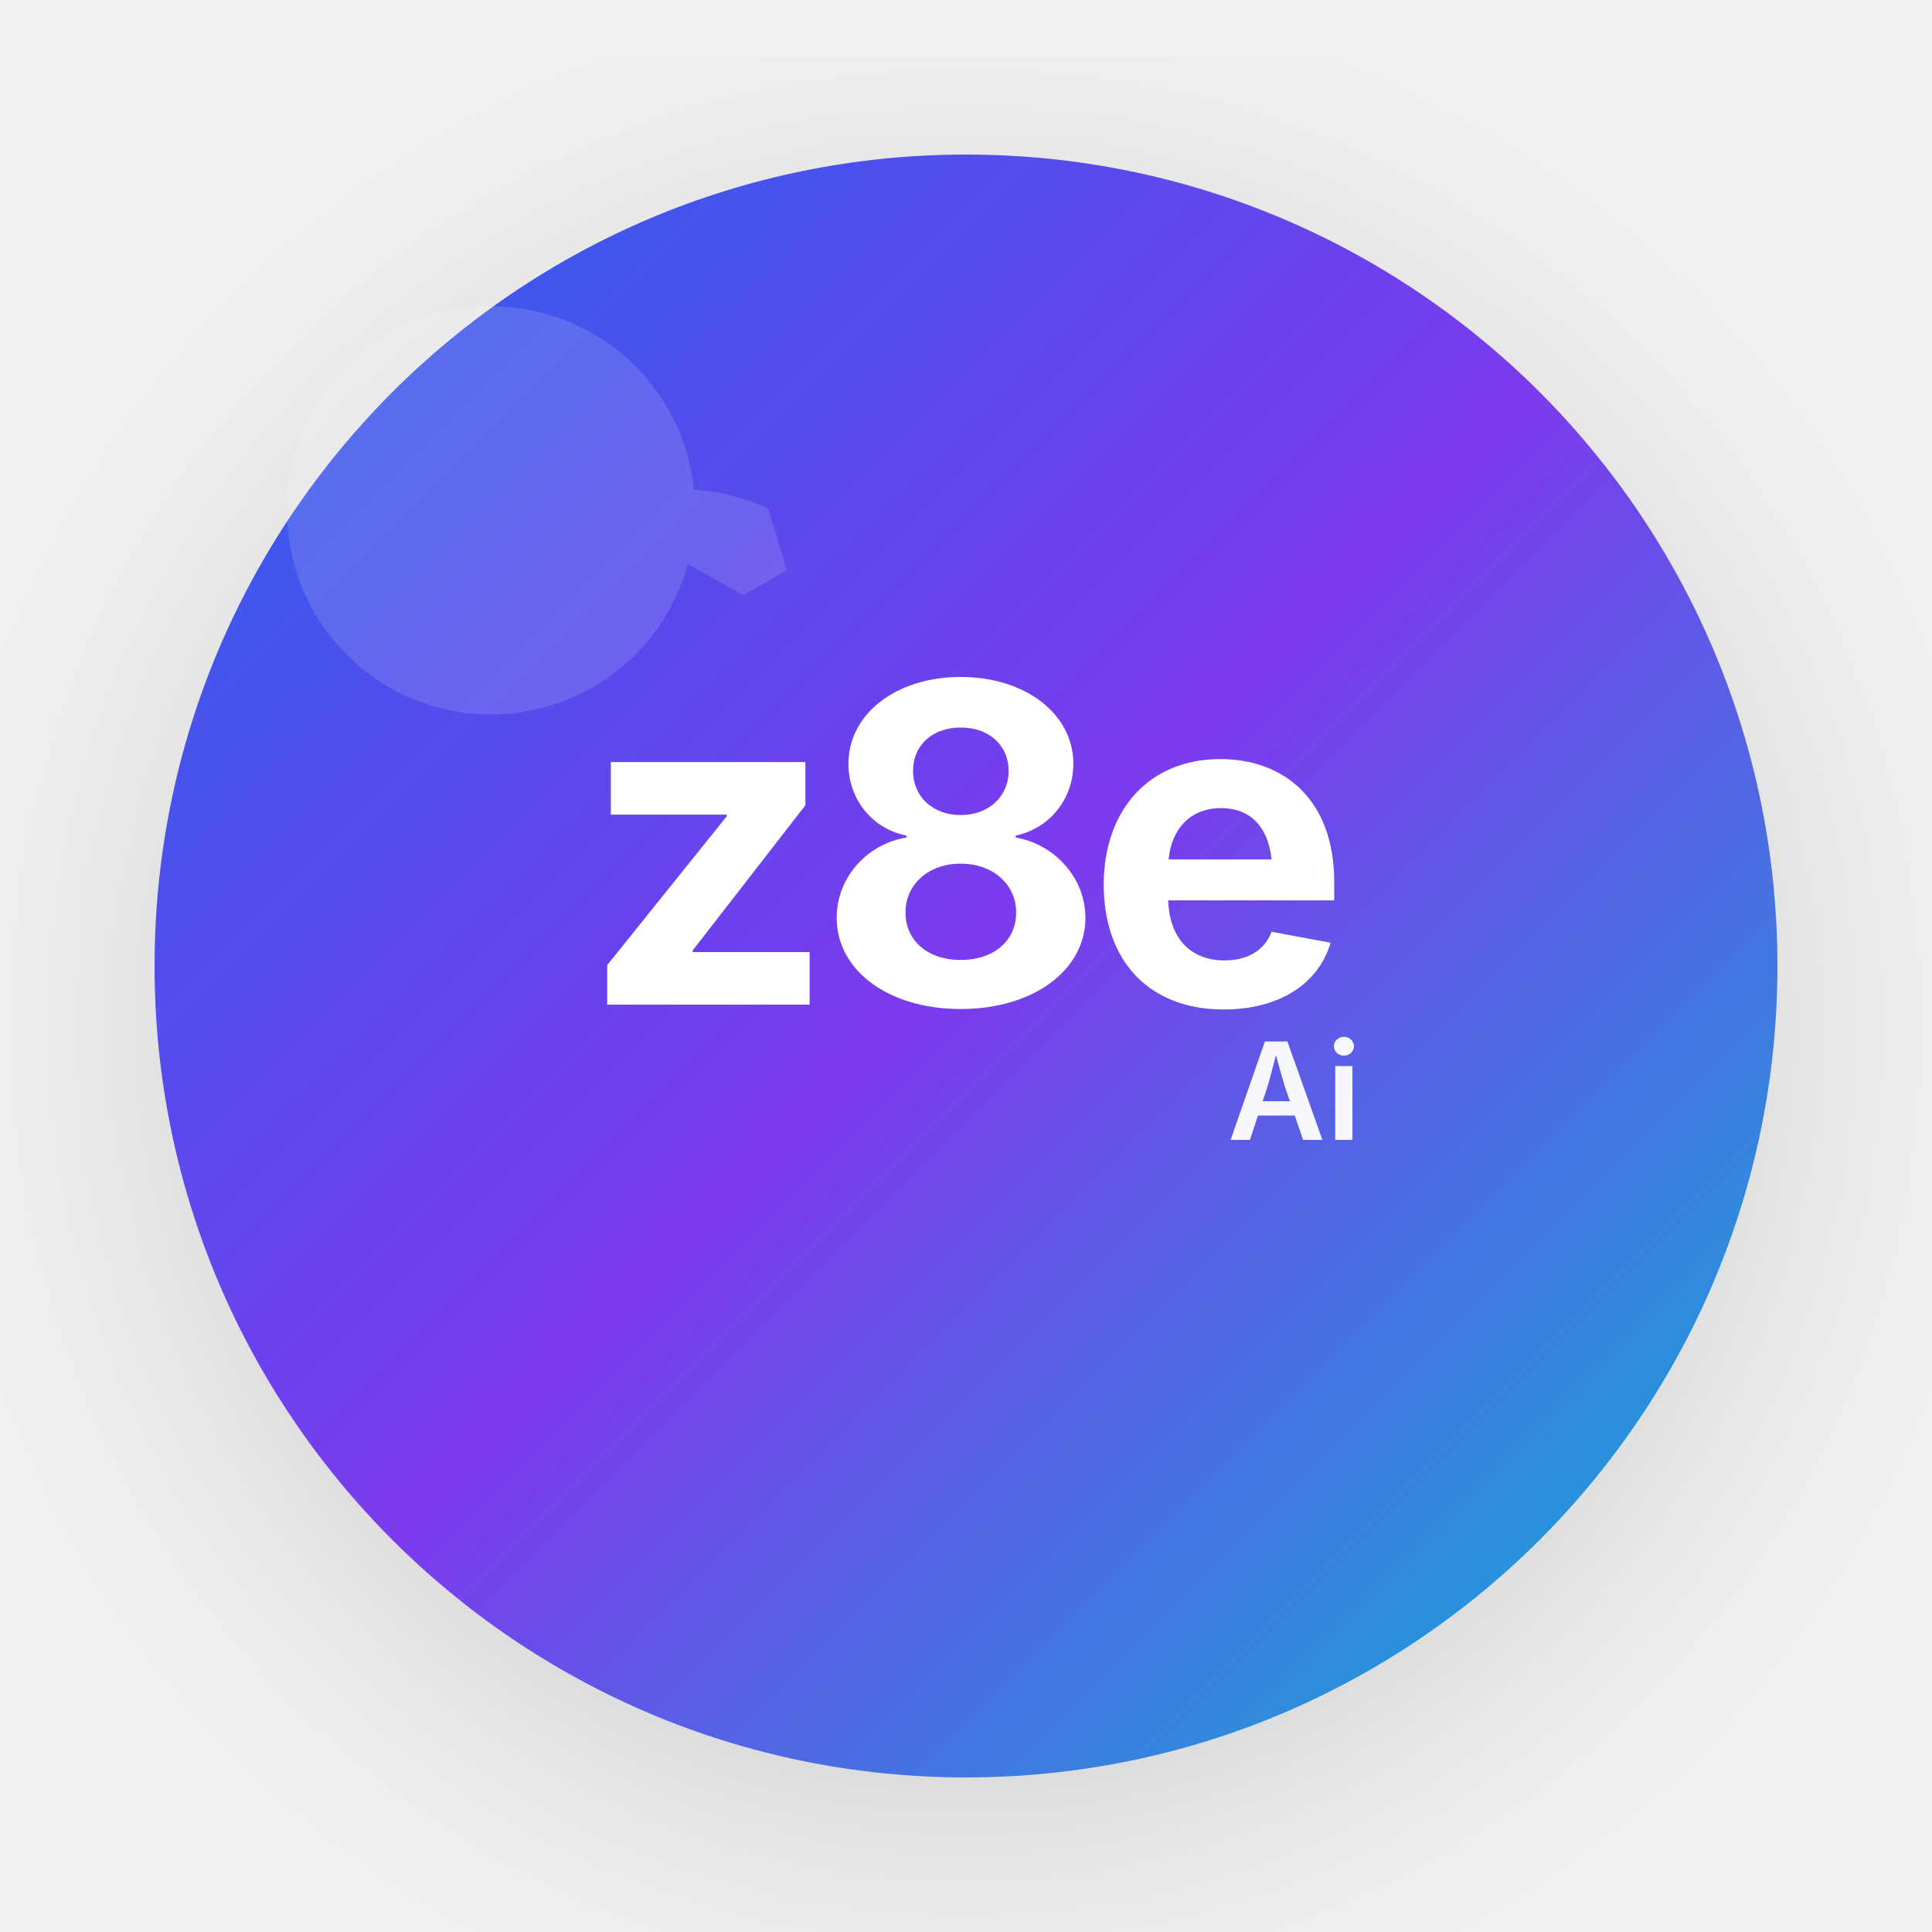
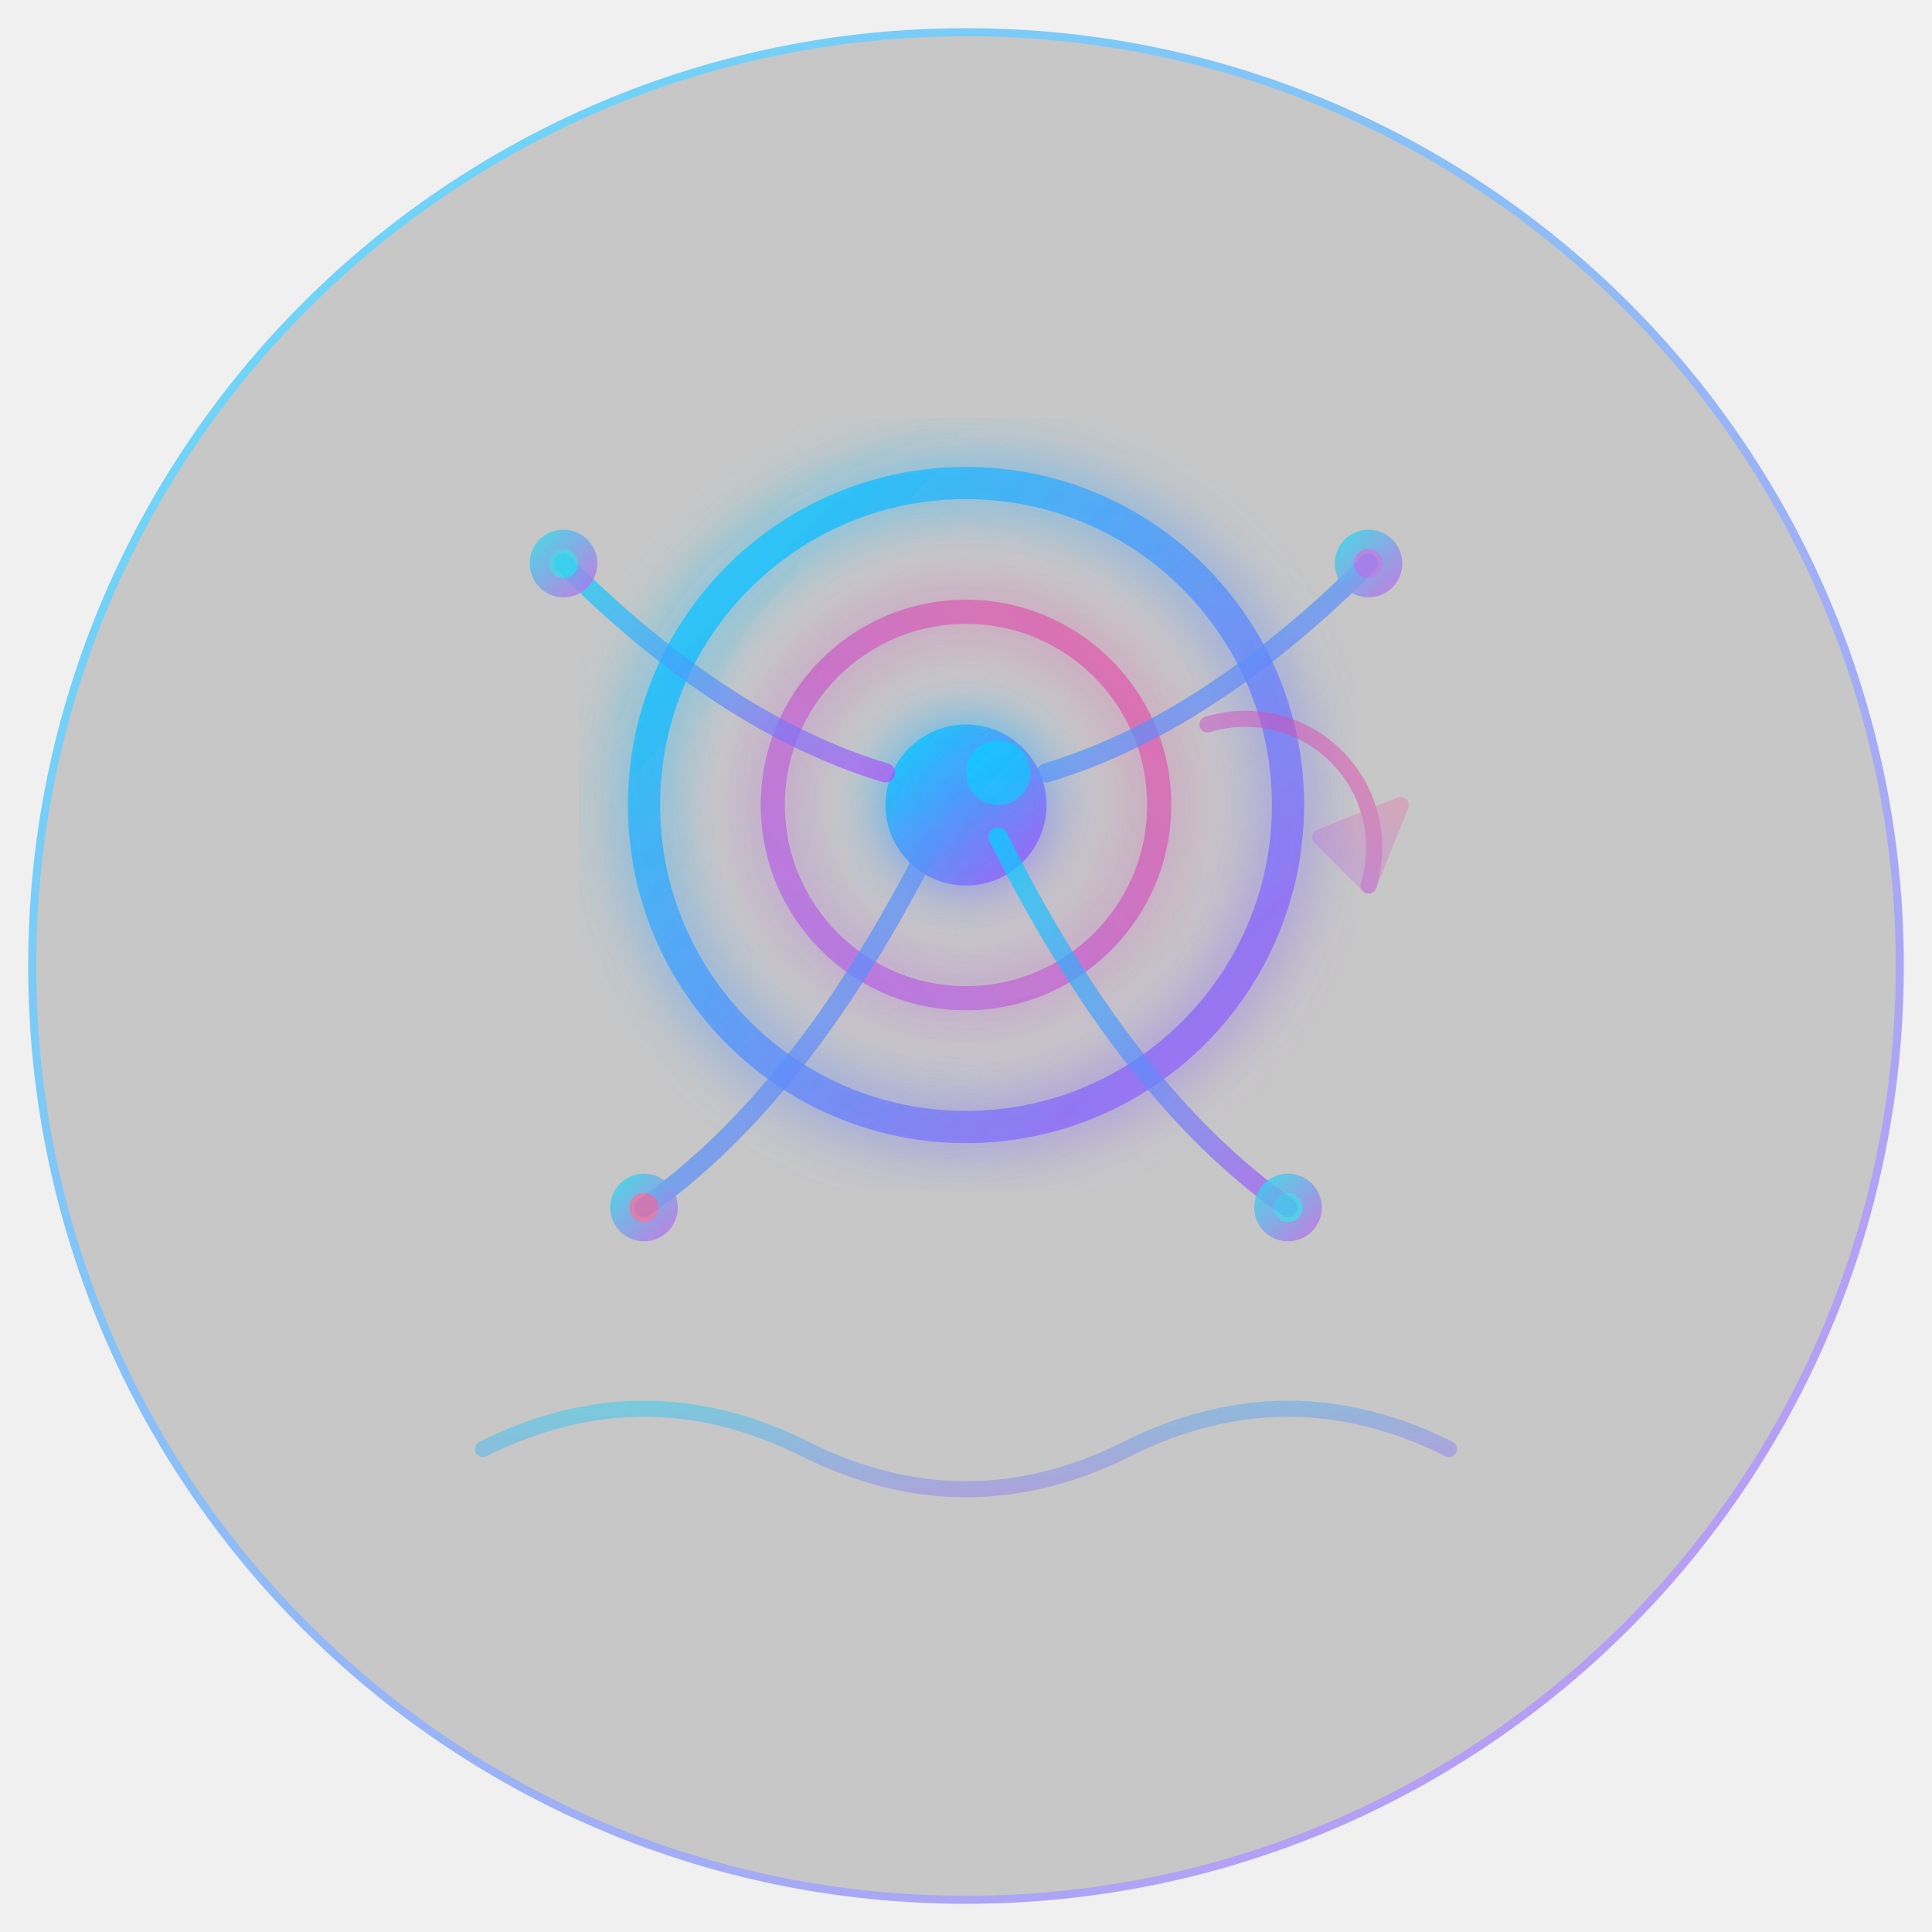
- <svg xmlns="http://www.w3.org/2000/svg" viewBox="0 0 200 200" role="img" aria-label="z8e Ai automation logo">
+ <svg xmlns="http://www.w3.org/2000/svg" viewBox="0 0 120 120" width="120" height="120" role="img" aria-label="Vision AI Automation logo">
  <defs>
-     <linearGradient id="g" x1="0" x2="1" y1="0" y2="1">
-       <stop offset="0%" stop-color="#2563eb" />
-       <stop offset="50%" stop-color="#7c3aed" />
-       <stop offset="100%" stop-color="#06b6d4" />
+     <linearGradient id="logoGradient1" x1="0%" y1="0%" x2="100%" y2="100%">
+       <stop offset="0%" style="stop-color:#00d4ff;stop-opacity:1" />
+       <stop offset="100%" style="stop-color:#a855f7;stop-opacity:1" />
    </linearGradient>
-     <filter id="s" x="-20%" y="-20%" width="140%" height="140%">
-       <feDropShadow dx="0" dy="6" stdDeviation="12" flood-color="#0b1220" flood-opacity="0.12" />
+     <linearGradient id="logoGradient2" x1="0%" y1="100%" x2="100%" y2="0%">
+       <stop offset="0%" style="stop-color:#a855f7;stop-opacity:1" />
+       <stop offset="100%" style="stop-color:#ec4899;stop-opacity:1" />
+     </linearGradient>
+     <filter id="glow">
+       <feGaussianBlur stdDeviation="2" result="coloredBlur" />
+       <feMerge>
+         <feMergeNode in="coloredBlur" />
+         <feMergeNode in="SourceGraphic" />
+       </feMerge>
    </filter>
  </defs>
-   <circle cx="100" cy="100" r="84" fill="url(#g)" filter="url(#s)" />
-   <g transform="translate(100,110)" text-anchor="middle" font-family="Inter,Segoe UI,Arial" fill="#fff">
-     <text x="0" y="-6" font-size="46" font-weight="700" letter-spacing="-2">z8e</text>
-     <text x="34" y="8" font-size="14" font-weight="600" opacity="0.95">Ai</text>
+   <circle cx="60" cy="60" r="58" fill="rgba(10, 10, 15, 0.3)" stroke="url(#logoGradient1)" stroke-width="0.5" opacity="0.6" />
+   <g filter="url(#glow)">
+     <circle cx="60" cy="50" r="20" fill="none" stroke="url(#logoGradient1)" stroke-width="2" opacity="0.8" />
+     <circle cx="60" cy="50" r="12" fill="none" stroke="url(#logoGradient2)" stroke-width="1.5" opacity="0.6" />
+     <circle cx="60" cy="50" r="5" fill="url(#logoGradient1)" opacity="0.9" />
+     <circle cx="62" cy="48" r="2" fill="#00d4ff" opacity="0.6" />
  </g>
-   <g transform="translate(20,20) scale(0.32)" fill="#ffffff22">
-     <path d="M162 96a66 66 0 1 0-2 24l18 10 14-8-6-20a66 66 0 0 0-24-6z" />
+   <g stroke="url(#logoGradient1)" stroke-width="1.2" fill="none" opacity="0.7" stroke-linecap="round">
+     <path d="M 35 35 Q 45 45 55 48" />
+     <circle cx="35" cy="35" r="1.5" fill="#00d4ff" opacity="0.8" />
+     <path d="M 85 35 Q 75 45 65 48" />
+     <circle cx="85" cy="35" r="1.5" fill="#a855f7" opacity="0.8" />
+     <path d="M 40 75 Q 50 68 58 52" />
+     <circle cx="40" cy="75" r="1.5" fill="#ec4899" opacity="0.8" />
+     <path d="M 80 75 Q 70 68 62 52" />
+     <circle cx="80" cy="75" r="1.5" fill="#00d4ff" opacity="0.8" />
+   </g>
+   <g stroke="url(#logoGradient2)" stroke-width="1" fill="none" opacity="0.5" stroke-linecap="round" stroke-linejoin="round">
+     <path d="M 75 45 A 8 8 0 0 1 85 55" />
+     <polygon points="85,55 87,50 82,52" fill="url(#logoGradient2)" opacity="0.5" />
+   </g>
+   <g fill="none" stroke="url(#logoGradient1)" stroke-width="1" opacity="0.4" stroke-linecap="round">
+     <path d="M 30 90 Q 40 85 50 90 T 70 90 T 90 90" />
  </g>
</svg>
